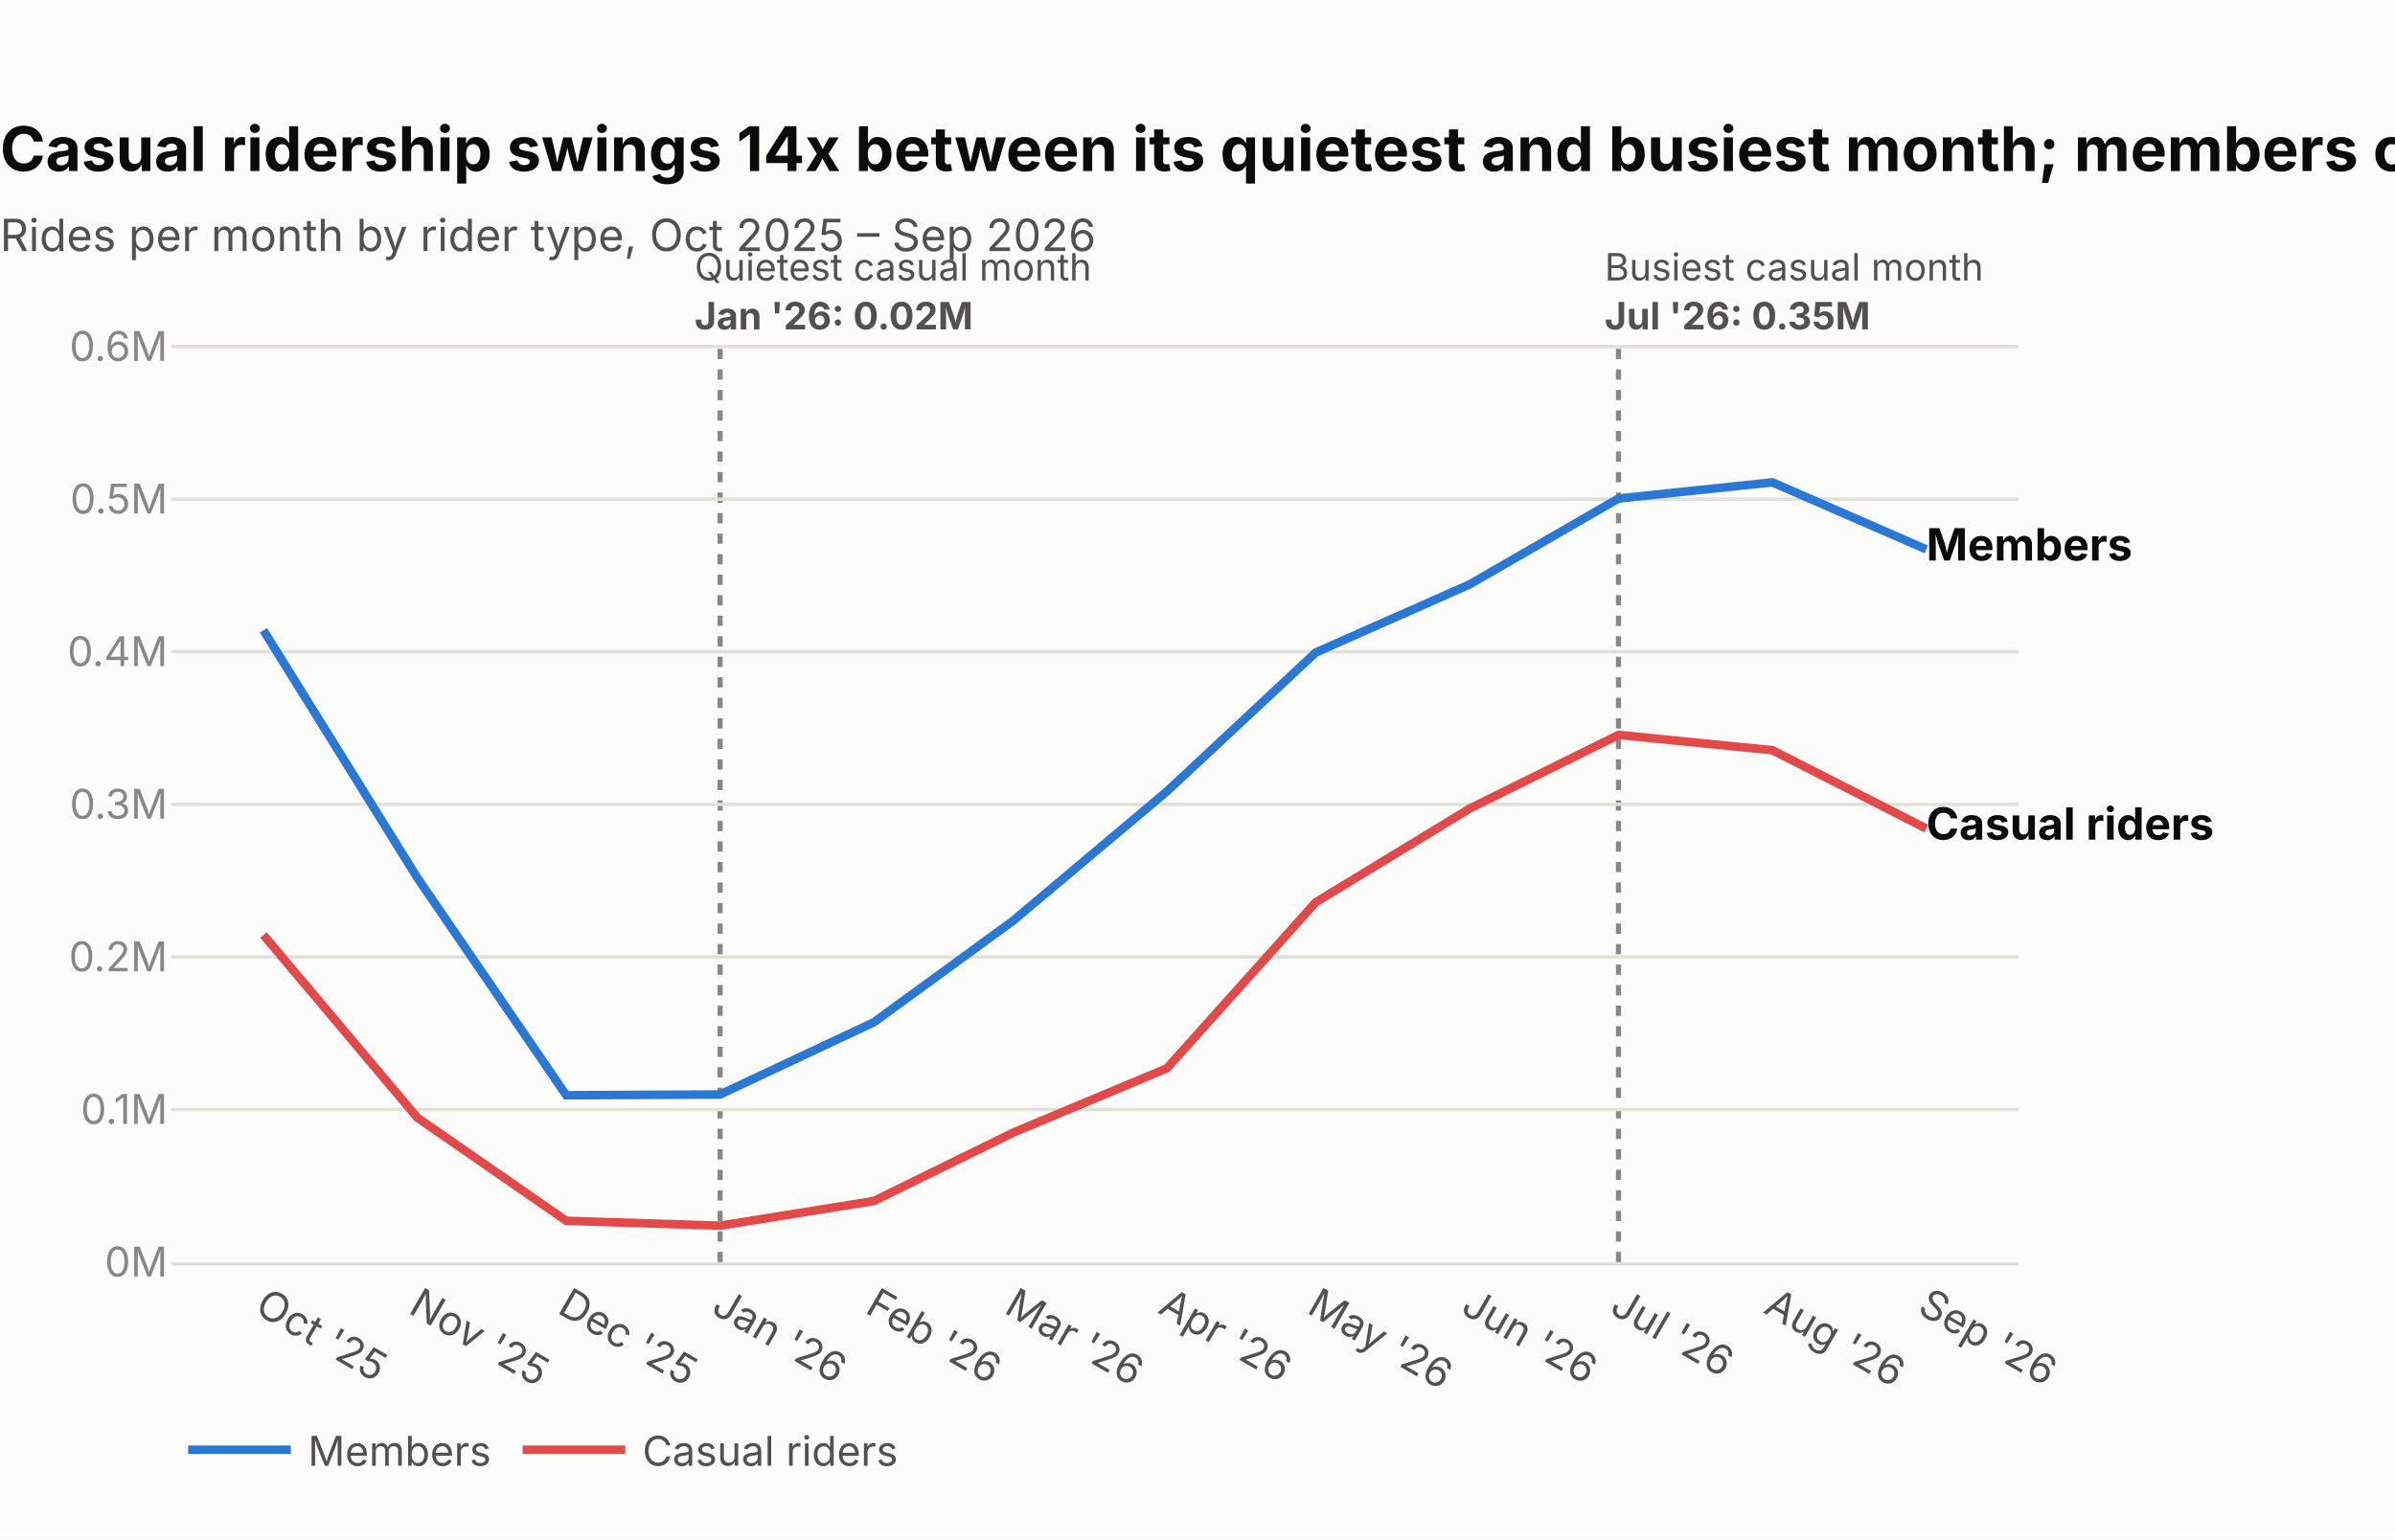
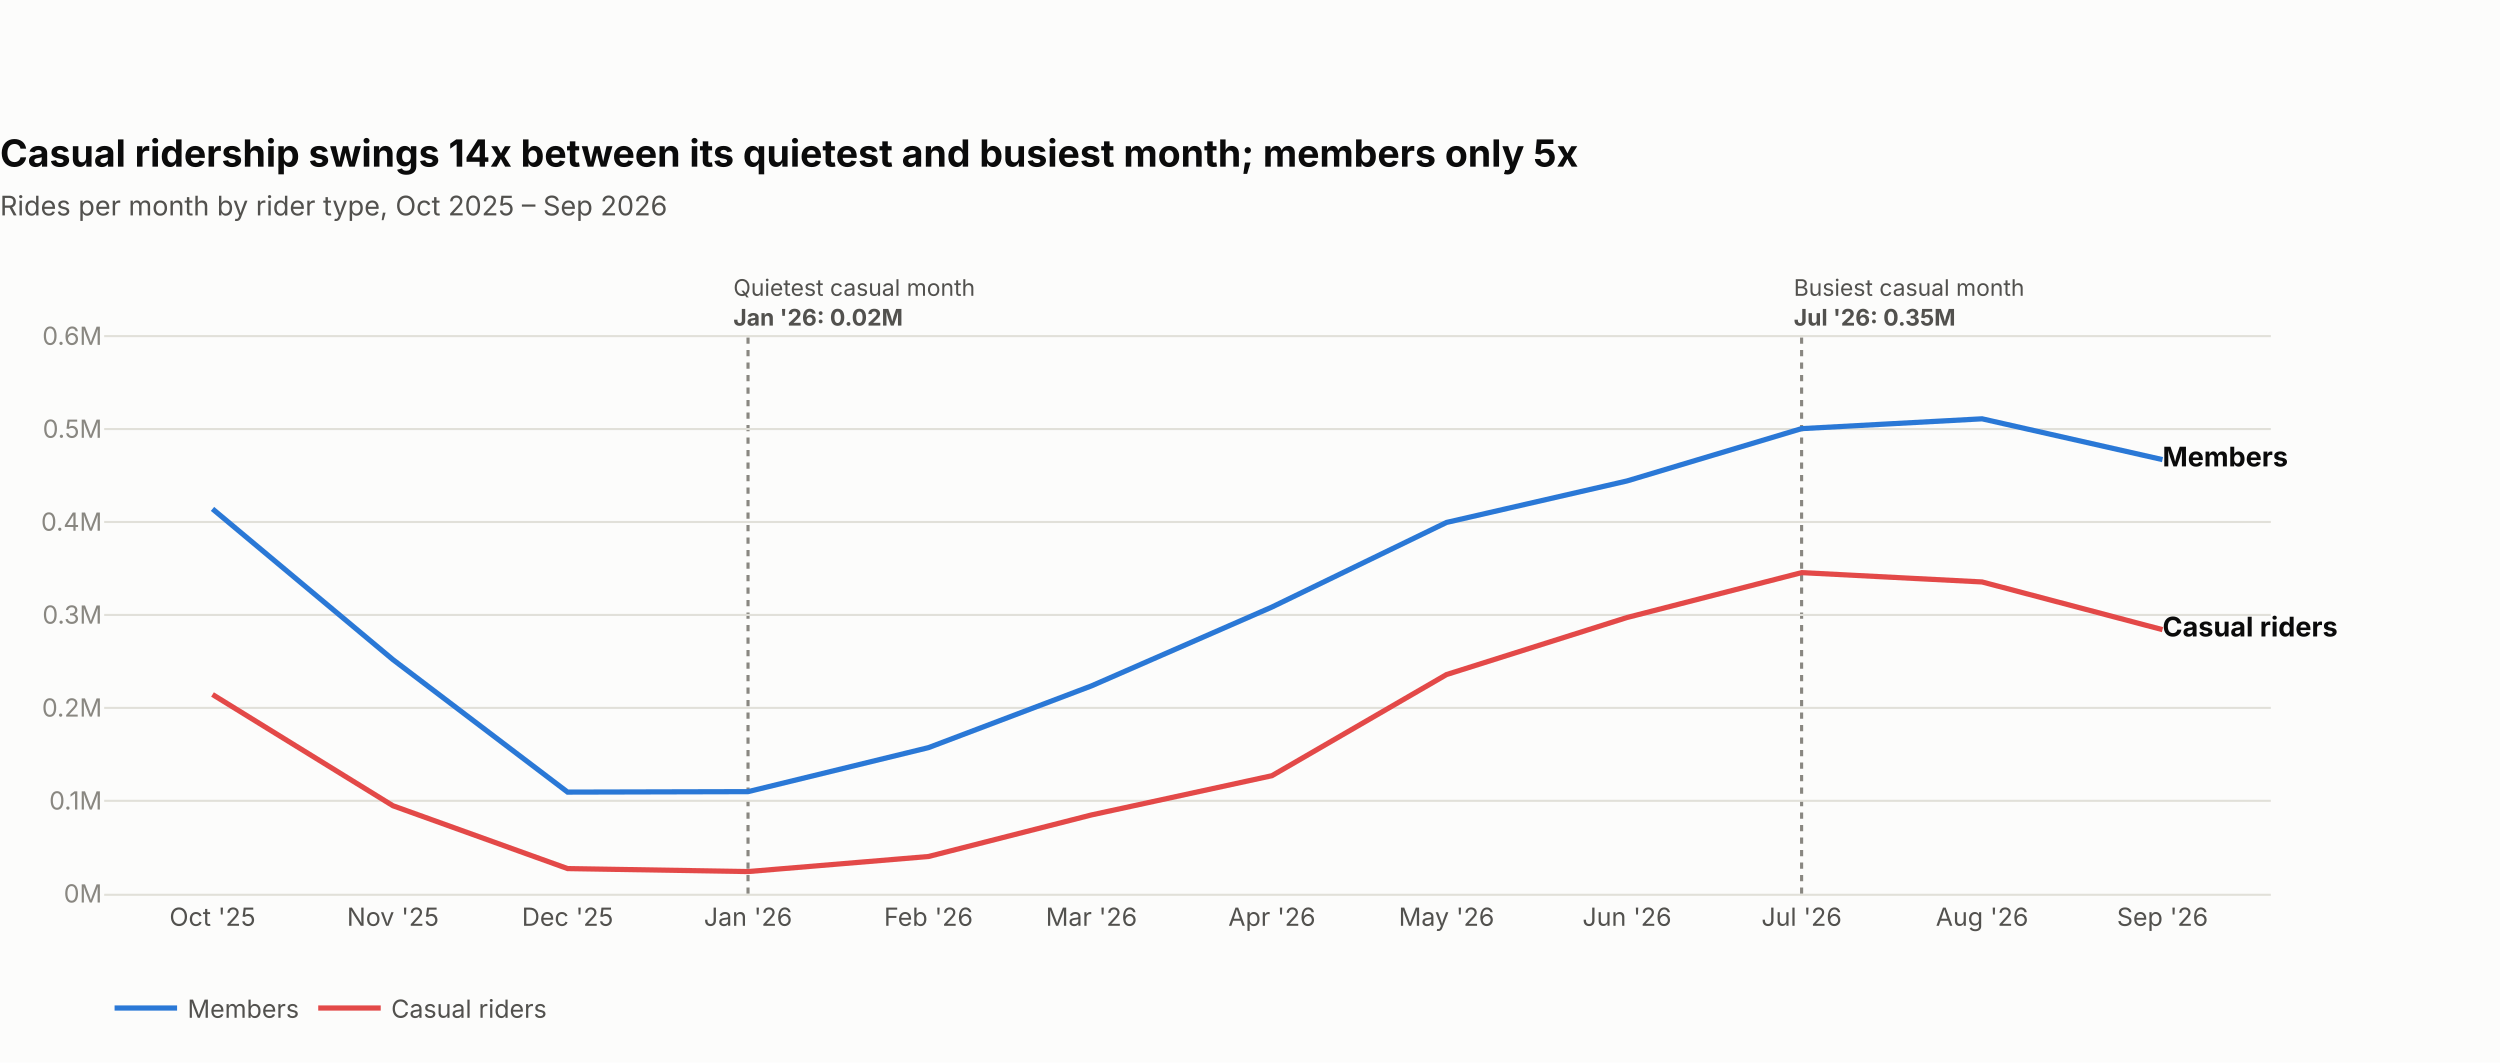
- <svg xmlns="http://www.w3.org/2000/svg" class="main-svg" width="700" height="450" style="" viewBox="0 0 700 450">
-   <rect x="0" y="0" width="700" height="450" style="fill: rgb(252, 252, 251); fill-opacity: 1;" />
-   <defs id="defs-ab6449">
+ <svg xmlns="http://www.w3.org/2000/svg" class="main-svg" width="1200" height="510" style="" viewBox="0 0 1200 510">
+   <rect x="0" y="0" width="1200" height="510" style="fill: rgb(252, 252, 251); fill-opacity: 1;" />
+   <defs id="defs-b9d9d6">
    <g class="clips">
-       <clipPath id="clipab6449xyplot" class="plotclip">
-         <rect width="540" height="269" />
-       </clipPath>
-       <clipPath class="axesclip" id="clipab6449x">
-         <rect x="50" y="0" width="540" height="450" />
-       </clipPath>
-       <clipPath class="axesclip" id="clipab6449y">
-         <rect x="0" y="100" width="700" height="269" />
-       </clipPath>
-       <clipPath class="axesclip" id="clipab6449xy">
-         <rect x="50" y="100" width="540" height="269" />
+       <clipPath id="clipb9d9d6xyplot" class="plotclip">
+         <rect width="1040" height="269" />
+       </clipPath>
+       <clipPath class="axesclip" id="clipb9d9d6x">
+         <rect x="50" y="0" width="1040" height="510" />
+       </clipPath>
+       <clipPath class="axesclip" id="clipb9d9d6y">
+         <rect x="0" y="160" width="1200" height="269" />
+       </clipPath>
+       <clipPath class="axesclip" id="clipb9d9d6xy">
+         <rect x="50" y="160" width="1040" height="269" />
      </clipPath>
    </g>
    <g class="gradients" />
    <g class="patterns" />
  </defs>
  <g class="bglayer" />
  <g class="layer-below">
    <g class="imagelayer" />
    <g class="shapelayer">
-       <g class="shape-group" data-index="0" clip-path="url(#clipab6449x)">
-         <path data-index="0" fill-rule="evenodd" d="M473.05,369L473.05,100" style="opacity: 1; stroke: rgb(137, 135, 129); stroke-opacity: 1; fill: rgb(0, 0, 0); fill-opacity: 0; stroke-dasharray: 3px, 3px; stroke-width: 1.5px;" />
-       </g>
-       <g class="shape-group" data-index="1" clip-path="url(#clipab6449x)">
-         <path data-index="1" fill-rule="evenodd" d="M210.47,369L210.47,100" style="opacity: 1; stroke: rgb(137, 135, 129); stroke-opacity: 1; fill: rgb(0, 0, 0); fill-opacity: 0; stroke-dasharray: 3px, 3px; stroke-width: 1.5px;" />
+       <g class="shape-group" data-index="0" clip-path="url(#clipb9d9d6x)">
+         <path data-index="0" fill-rule="evenodd" d="M864.77,429L864.77,160" style="opacity: 1; stroke: rgb(137, 135, 129); stroke-opacity: 1; fill: rgb(0, 0, 0); fill-opacity: 0; stroke-dasharray: 3px, 3px; stroke-width: 1.5px;" />
+       </g>
+       <g class="shape-group" data-index="1" clip-path="url(#clipb9d9d6x)">
+         <path data-index="1" fill-rule="evenodd" d="M359.05,429L359.05,160" style="opacity: 1; stroke: rgb(137, 135, 129); stroke-opacity: 1; fill: rgb(0, 0, 0); fill-opacity: 0; stroke-dasharray: 3px, 3px; stroke-width: 1.5px;" />
      </g>
    </g>
  </g>
  <g class="cartesianlayer">
    <g class="subplot xy">
      <g class="layer-subplot">
        <g class="shapelayer" />
        <g class="imagelayer" />
      </g>
      <g class="minor-gridlayer">
        <g class="x" />
        <g class="y" />
      </g>
      <g class="gridlayer">
        <g class="x" />
        <g class="y">
-           <path class="ygrid crisp" transform="translate(0,324.39)" d="M50,0h540" style="stroke: rgb(225, 224, 217); stroke-opacity: 1; stroke-width: 1px;" />
-           <path class="ygrid crisp" transform="translate(0,279.78)" d="M50,0h540" style="stroke: rgb(225, 224, 217); stroke-opacity: 1; stroke-width: 1px;" />
-           <path class="ygrid crisp" transform="translate(0,235.17)" d="M50,0h540" style="stroke: rgb(225, 224, 217); stroke-opacity: 1; stroke-width: 1px;" />
-           <path class="ygrid crisp" transform="translate(0,190.55)" d="M50,0h540" style="stroke: rgb(225, 224, 217); stroke-opacity: 1; stroke-width: 1px;" />
-           <path class="ygrid crisp" transform="translate(0,145.94)" d="M50,0h540" style="stroke: rgb(225, 224, 217); stroke-opacity: 1; stroke-width: 1px;" />
-           <path class="ygrid crisp" transform="translate(0,101.33)" d="M50,0h540" style="stroke: rgb(225, 224, 217); stroke-opacity: 1; stroke-width: 1px;" />
+           <path class="ygrid crisp" transform="translate(0,384.39)" d="M50,0h1040" style="stroke: rgb(225, 224, 217); stroke-opacity: 1; stroke-width: 1px;" />
+           <path class="ygrid crisp" transform="translate(0,339.78)" d="M50,0h1040" style="stroke: rgb(225, 224, 217); stroke-opacity: 1; stroke-width: 1px;" />
+           <path class="ygrid crisp" transform="translate(0,295.17)" d="M50,0h1040" style="stroke: rgb(225, 224, 217); stroke-opacity: 1; stroke-width: 1px;" />
+           <path class="ygrid crisp" transform="translate(0,250.55)" d="M50,0h1040" style="stroke: rgb(225, 224, 217); stroke-opacity: 1; stroke-width: 1px;" />
+           <path class="ygrid crisp" transform="translate(0,205.94)" d="M50,0h1040" style="stroke: rgb(225, 224, 217); stroke-opacity: 1; stroke-width: 1px;" />
+           <path class="ygrid crisp" transform="translate(0,161.33)" d="M50,0h1040" style="stroke: rgb(225, 224, 217); stroke-opacity: 1; stroke-width: 1px;" />
        </g>
      </g>
      <g class="zerolinelayer" />
      <g class="layer-between">
        <g class="shapelayer" />
        <g class="imagelayer" />
      </g>
      <path class="xlines-below" />
      <path class="ylines-below" />
      <g class="overlines-below" />
      <g class="xaxislayer-below" />
      <g class="yaxislayer-below" />
      <g class="overaxes-below" />
      <g class="overplot">
-         <g class="xy" transform="translate(50,100)">
+         <g class="xy" transform="translate(50,160)">
          <g class="scatterlayer mlayer">
-             <g class="trace scatter traceb014a9" style="stroke-miterlimit: 2; opacity: 1;">
-               <g class="fills" clip-path="url(#clipab6449xyplot)" />
+             <g class="trace scatter trace6aaed3" style="stroke-miterlimit: 2; opacity: 1;">
+               <g class="fills" clip-path="url(#clipb9d9d6xyplot)" />
              <g class="errorbars" />
              <g class="lines">
-                 <path class="js-line" d="M27,84.27L71.97,156.62L115.5,220.21L160.47,219.99L205.44,198.86L246.06,169.23L291.04,131.39L334.56,90.77L379.53,70.86L423.05,45.74L468.03,41.03L513,60.62" clip-path="url(#clipab6449xyplot)" style="vector-effect: none; fill: none; stroke: rgb(42, 120, 214); stroke-opacity: 1; stroke-width: 2.5px; opacity: 1;" />
+                 <path class="js-line" d="M52,84.27L138.61,156.62L222.44,220.21L309.05,219.99L395.67,198.86L473.9,169.23L560.51,131.39L644.33,90.77L730.95,70.86L814.77,45.74L901.39,41.03L988,60.62" clip-path="url(#clipb9d9d6xyplot)" style="vector-effect: none; fill: none; stroke: rgb(42, 120, 214); stroke-opacity: 1; stroke-width: 2.5px; opacity: 1;" />
              </g>
              <g class="points" />
              <g class="text">
                <g class="textpoint" />
                <g class="textpoint" />
                <g class="textpoint" />
                <g class="textpoint" />
                <g class="textpoint" />
                <g class="textpoint" />
                <g class="textpoint" />
                <g class="textpoint" />
                <g class="textpoint" />
                <g class="textpoint" />
                <g class="textpoint" />
                <g class="textpoint" transform="translate(0,3.25)">
-                   <text x="513" y="60.62" text-anchor="start" style="font-family: system-ui, -apple-system, 'Segoe UI', sans-serif; font-size: 13px; fill: rgb(11, 11, 11); fill-opacity: 1; white-space: pre;">
+                   <text x="988" y="60.62" text-anchor="start" style="font-family: system-ui, -apple-system, 'Segoe UI', sans-serif; font-size: 13px; fill: rgb(11, 11, 11); fill-opacity: 1; white-space: pre;">
                    <tspan style="font-weight:bold">Members</tspan>
                  </text>
                </g>
              </g>
            </g>
-             <g class="trace scatter trace4d5293" style="stroke-miterlimit: 2; opacity: 1;">
-               <g class="fills" clip-path="url(#clipab6449xyplot)" />
+             <g class="trace scatter trace2d2a6f" style="stroke-miterlimit: 2; opacity: 1;">
+               <g class="fills" clip-path="url(#clipb9d9d6xyplot)" />
              <g class="errorbars" />
              <g class="lines">
-                 <path class="js-line" d="M27,173.36L71.97,226.76L115.5,256.92L160.47,258.35L205.44,251.12L246.06,231.17L291.04,212.34L334.56,163.79L379.53,136.41L423.05,114.86L468.03,119.34L513,142.24" clip-path="url(#clipab6449xyplot)" style="vector-effect: none; fill: none; stroke: rgb(227, 73, 72); stroke-opacity: 1; stroke-width: 2.5px; opacity: 1;" />
+                 <path class="js-line" d="M52,173.36L138.61,226.76L222.44,256.92L309.05,258.35L395.67,251.12L473.9,231.17L560.51,212.34L644.33,163.79L730.95,136.41L814.77,114.86L901.39,119.34L988,142.24" clip-path="url(#clipb9d9d6xyplot)" style="vector-effect: none; fill: none; stroke: rgb(227, 73, 72); stroke-opacity: 1; stroke-width: 2.5px; opacity: 1;" />
              </g>
              <g class="points" />
              <g class="text">
                <g class="textpoint" />
                <g class="textpoint" />
                <g class="textpoint" />
                <g class="textpoint" />
                <g class="textpoint" />
                <g class="textpoint" />
                <g class="textpoint" />
                <g class="textpoint" />
                <g class="textpoint" />
                <g class="textpoint" />
                <g class="textpoint" />
                <g class="textpoint" transform="translate(0,3.25)">
-                   <text x="513" y="142.24" text-anchor="start" style="font-family: system-ui, -apple-system, 'Segoe UI', sans-serif; font-size: 13px; fill: rgb(11, 11, 11); fill-opacity: 1; white-space: pre;">
+                   <text x="988" y="142.24" text-anchor="start" style="font-family: system-ui, -apple-system, 'Segoe UI', sans-serif; font-size: 13px; fill: rgb(11, 11, 11); fill-opacity: 1; white-space: pre;">
                    <tspan style="font-weight:bold">Casual riders</tspan>
                  </text>
                </g>
              </g>
            </g>
          </g>
        </g>
      </g>
      <g class="zerolinelayer-above" />
-       <path class="xlines-above crisp" d="M50,369.5H590" style="fill: none; stroke-width: 1px; stroke: rgb(225, 224, 217); stroke-opacity: 1;" />
+       <path class="xlines-above crisp" d="M50,429.5H1090" style="fill: none; stroke-width: 1px; stroke: rgb(225, 224, 217); stroke-opacity: 1;" />
      <path class="ylines-above crisp" d="M0,0" style="fill: none;" />
      <g class="overlines-above" />
      <g class="xaxislayer-above">
        <g class="xtick">
-           <text text-anchor="start" x="0" y="384.4" transform="translate(77,0) rotate(30,0,378.4)" style="font-family: system-ui, -apple-system, 'Segoe UI', sans-serif; font-size: 12px; fill: rgb(82, 81, 78); fill-opacity: 1; white-space: pre;">Oct '25</text>
-         </g>
-         <g class="xtick">
-           <text text-anchor="start" x="0" y="384.4" style="font-family: system-ui, -apple-system, 'Segoe UI', sans-serif; font-size: 12px; fill: rgb(82, 81, 78); fill-opacity: 1; white-space: pre;" transform="translate(121.97,0) rotate(30,0,378.4)">Nov '25</text>
-         </g>
-         <g class="xtick">
-           <text text-anchor="start" x="0" y="384.4" style="font-family: system-ui, -apple-system, 'Segoe UI', sans-serif; font-size: 12px; fill: rgb(82, 81, 78); fill-opacity: 1; white-space: pre;" transform="translate(165.5,0) rotate(30,0,378.4)">Dec '25</text>
-         </g>
-         <g class="xtick">
-           <text text-anchor="start" x="0" y="384.4" style="font-family: system-ui, -apple-system, 'Segoe UI', sans-serif; font-size: 12px; fill: rgb(82, 81, 78); fill-opacity: 1; white-space: pre;" transform="translate(210.47,0) rotate(30,0,378.4)">Jan '26</text>
-         </g>
-         <g class="xtick">
-           <text text-anchor="start" x="0" y="384.4" style="font-family: system-ui, -apple-system, 'Segoe UI', sans-serif; font-size: 12px; fill: rgb(82, 81, 78); fill-opacity: 1; white-space: pre;" transform="translate(255.44,0) rotate(30,0,378.4)">Feb '26</text>
-         </g>
-         <g class="xtick">
-           <text text-anchor="start" x="0" y="384.4" style="font-family: system-ui, -apple-system, 'Segoe UI', sans-serif; font-size: 12px; fill: rgb(82, 81, 78); fill-opacity: 1; white-space: pre;" transform="translate(296.06,0) rotate(30,0,378.4)">Mar '26</text>
-         </g>
-         <g class="xtick">
-           <text text-anchor="start" x="0" y="384.4" style="font-family: system-ui, -apple-system, 'Segoe UI', sans-serif; font-size: 12px; fill: rgb(82, 81, 78); fill-opacity: 1; white-space: pre;" transform="translate(341.04,0) rotate(30,0,378.4)">Apr '26</text>
-         </g>
-         <g class="xtick">
-           <text text-anchor="start" x="0" y="384.4" style="font-family: system-ui, -apple-system, 'Segoe UI', sans-serif; font-size: 12px; fill: rgb(82, 81, 78); fill-opacity: 1; white-space: pre;" transform="translate(384.56,0) rotate(30,0,378.4)">May '26</text>
-         </g>
-         <g class="xtick">
-           <text text-anchor="start" x="0" y="384.4" style="font-family: system-ui, -apple-system, 'Segoe UI', sans-serif; font-size: 12px; fill: rgb(82, 81, 78); fill-opacity: 1; white-space: pre;" transform="translate(429.53,0) rotate(30,0,378.4)">Jun '26</text>
-         </g>
-         <g class="xtick">
-           <text text-anchor="start" x="0" y="384.4" style="font-family: system-ui, -apple-system, 'Segoe UI', sans-serif; font-size: 12px; fill: rgb(82, 81, 78); fill-opacity: 1; white-space: pre;" transform="translate(473.05,0) rotate(30,0,378.4)">Jul '26</text>
-         </g>
-         <g class="xtick">
-           <text text-anchor="start" x="0" y="384.4" style="font-family: system-ui, -apple-system, 'Segoe UI', sans-serif; font-size: 12px; fill: rgb(82, 81, 78); fill-opacity: 1; white-space: pre;" transform="translate(518.03,0) rotate(30,0,378.4)">Aug '26</text>
-         </g>
-         <g class="xtick">
-           <text text-anchor="start" x="0" y="384.4" style="font-family: system-ui, -apple-system, 'Segoe UI', sans-serif; font-size: 12px; fill: rgb(82, 81, 78); fill-opacity: 1; white-space: pre;" transform="translate(563,0) rotate(30,0,378.4)">Sep '26</text>
+           <text text-anchor="middle" x="0" y="444.4" transform="translate(102,0)" style="font-family: system-ui, -apple-system, 'Segoe UI', sans-serif; font-size: 12px; fill: rgb(82, 81, 78); fill-opacity: 1; white-space: pre;">Oct '25</text>
+         </g>
+         <g class="xtick">
+           <text text-anchor="middle" x="0" y="444.4" style="font-family: system-ui, -apple-system, 'Segoe UI', sans-serif; font-size: 12px; fill: rgb(82, 81, 78); fill-opacity: 1; white-space: pre;" transform="translate(188.61,0)">Nov '25</text>
+         </g>
+         <g class="xtick">
+           <text text-anchor="middle" x="0" y="444.4" style="font-family: system-ui, -apple-system, 'Segoe UI', sans-serif; font-size: 12px; fill: rgb(82, 81, 78); fill-opacity: 1; white-space: pre;" transform="translate(272.44,0)">Dec '25</text>
+         </g>
+         <g class="xtick">
+           <text text-anchor="middle" x="0" y="444.4" style="font-family: system-ui, -apple-system, 'Segoe UI', sans-serif; font-size: 12px; fill: rgb(82, 81, 78); fill-opacity: 1; white-space: pre;" transform="translate(359.05,0)">Jan '26</text>
+         </g>
+         <g class="xtick">
+           <text text-anchor="middle" x="0" y="444.4" style="font-family: system-ui, -apple-system, 'Segoe UI', sans-serif; font-size: 12px; fill: rgb(82, 81, 78); fill-opacity: 1; white-space: pre;" transform="translate(445.67,0)">Feb '26</text>
+         </g>
+         <g class="xtick">
+           <text text-anchor="middle" x="0" y="444.4" style="font-family: system-ui, -apple-system, 'Segoe UI', sans-serif; font-size: 12px; fill: rgb(82, 81, 78); fill-opacity: 1; white-space: pre;" transform="translate(523.9,0)">Mar '26</text>
+         </g>
+         <g class="xtick">
+           <text text-anchor="middle" x="0" y="444.4" style="font-family: system-ui, -apple-system, 'Segoe UI', sans-serif; font-size: 12px; fill: rgb(82, 81, 78); fill-opacity: 1; white-space: pre;" transform="translate(610.51,0)">Apr '26</text>
+         </g>
+         <g class="xtick">
+           <text text-anchor="middle" x="0" y="444.4" style="font-family: system-ui, -apple-system, 'Segoe UI', sans-serif; font-size: 12px; fill: rgb(82, 81, 78); fill-opacity: 1; white-space: pre;" transform="translate(694.33,0)">May '26</text>
+         </g>
+         <g class="xtick">
+           <text text-anchor="middle" x="0" y="444.4" style="font-family: system-ui, -apple-system, 'Segoe UI', sans-serif; font-size: 12px; fill: rgb(82, 81, 78); fill-opacity: 1; white-space: pre;" transform="translate(780.95,0)">Jun '26</text>
+         </g>
+         <g class="xtick">
+           <text text-anchor="middle" x="0" y="444.4" style="font-family: system-ui, -apple-system, 'Segoe UI', sans-serif; font-size: 12px; fill: rgb(82, 81, 78); fill-opacity: 1; white-space: pre;" transform="translate(864.77,0)">Jul '26</text>
+         </g>
+         <g class="xtick">
+           <text text-anchor="middle" x="0" y="444.4" style="font-family: system-ui, -apple-system, 'Segoe UI', sans-serif; font-size: 12px; fill: rgb(82, 81, 78); fill-opacity: 1; white-space: pre;" transform="translate(951.39,0)">Aug '26</text>
+         </g>
+         <g class="xtick">
+           <text text-anchor="middle" x="0" y="444.4" style="font-family: system-ui, -apple-system, 'Segoe UI', sans-serif; font-size: 12px; fill: rgb(82, 81, 78); fill-opacity: 1; white-space: pre;" transform="translate(1038,0)">Sep '26</text>
        </g>
      </g>
      <g class="yaxislayer-above">
        <g class="ytick">
-           <text text-anchor="end" x="49" y="4.2" transform="translate(0,369)" style="font-family: system-ui, -apple-system, 'Segoe UI', sans-serif; font-size: 12px; fill: rgb(137, 135, 129); fill-opacity: 1; white-space: pre;">0M</text>
-         </g>
-         <g class="ytick">
-           <text text-anchor="end" x="49" y="4.2" style="font-family: system-ui, -apple-system, 'Segoe UI', sans-serif; font-size: 12px; fill: rgb(137, 135, 129); fill-opacity: 1; white-space: pre;" transform="translate(0,324.39)">0.1M</text>
-         </g>
-         <g class="ytick">
-           <text text-anchor="end" x="49" y="4.2" style="font-family: system-ui, -apple-system, 'Segoe UI', sans-serif; font-size: 12px; fill: rgb(137, 135, 129); fill-opacity: 1; white-space: pre;" transform="translate(0,279.78)">0.2M</text>
-         </g>
-         <g class="ytick">
-           <text text-anchor="end" x="49" y="4.2" style="font-family: system-ui, -apple-system, 'Segoe UI', sans-serif; font-size: 12px; fill: rgb(137, 135, 129); fill-opacity: 1; white-space: pre;" transform="translate(0,235.17)">0.3M</text>
-         </g>
-         <g class="ytick">
-           <text text-anchor="end" x="49" y="4.2" style="font-family: system-ui, -apple-system, 'Segoe UI', sans-serif; font-size: 12px; fill: rgb(137, 135, 129); fill-opacity: 1; white-space: pre;" transform="translate(0,190.55)">0.4M</text>
-         </g>
-         <g class="ytick">
-           <text text-anchor="end" x="49" y="4.2" style="font-family: system-ui, -apple-system, 'Segoe UI', sans-serif; font-size: 12px; fill: rgb(137, 135, 129); fill-opacity: 1; white-space: pre;" transform="translate(0,145.94)">0.5M</text>
-         </g>
-         <g class="ytick">
-           <text text-anchor="end" x="49" y="4.2" style="font-family: system-ui, -apple-system, 'Segoe UI', sans-serif; font-size: 12px; fill: rgb(137, 135, 129); fill-opacity: 1; white-space: pre;" transform="translate(0,101.33)">0.6M</text>
+           <text text-anchor="end" x="49" y="4.2" transform="translate(0,429)" style="font-family: system-ui, -apple-system, 'Segoe UI', sans-serif; font-size: 12px; fill: rgb(137, 135, 129); fill-opacity: 1; white-space: pre;">0M</text>
+         </g>
+         <g class="ytick">
+           <text text-anchor="end" x="49" y="4.2" style="font-family: system-ui, -apple-system, 'Segoe UI', sans-serif; font-size: 12px; fill: rgb(137, 135, 129); fill-opacity: 1; white-space: pre;" transform="translate(0,384.39)">0.1M</text>
+         </g>
+         <g class="ytick">
+           <text text-anchor="end" x="49" y="4.2" style="font-family: system-ui, -apple-system, 'Segoe UI', sans-serif; font-size: 12px; fill: rgb(137, 135, 129); fill-opacity: 1; white-space: pre;" transform="translate(0,339.78)">0.2M</text>
+         </g>
+         <g class="ytick">
+           <text text-anchor="end" x="49" y="4.2" style="font-family: system-ui, -apple-system, 'Segoe UI', sans-serif; font-size: 12px; fill: rgb(137, 135, 129); fill-opacity: 1; white-space: pre;" transform="translate(0,295.17)">0.3M</text>
+         </g>
+         <g class="ytick">
+           <text text-anchor="end" x="49" y="4.2" style="font-family: system-ui, -apple-system, 'Segoe UI', sans-serif; font-size: 12px; fill: rgb(137, 135, 129); fill-opacity: 1; white-space: pre;" transform="translate(0,250.55)">0.4M</text>
+         </g>
+         <g class="ytick">
+           <text text-anchor="end" x="49" y="4.2" style="font-family: system-ui, -apple-system, 'Segoe UI', sans-serif; font-size: 12px; fill: rgb(137, 135, 129); fill-opacity: 1; white-space: pre;" transform="translate(0,205.94)">0.5M</text>
+         </g>
+         <g class="ytick">
+           <text text-anchor="end" x="49" y="4.2" style="font-family: system-ui, -apple-system, 'Segoe UI', sans-serif; font-size: 12px; fill: rgb(137, 135, 129); fill-opacity: 1; white-space: pre;" transform="translate(0,161.33)">0.6M</text>
        </g>
      </g>
      <g class="overaxes-above" />
    </g>
  </g>
  <g class="polarlayer" />
  <g class="smithlayer" />
  <g class="ternarylayer" />
  <g class="geolayer" />
  <g class="funnelarealayer" />
  <g class="pielayer" />
  <g class="iciclelayer" />
  <g class="treemaplayer" />
  <g class="sunburstlayer" />
  <g class="glimages" />
-   <defs id="topdefs-ab6449">
+   <defs id="topdefs-b9d9d6">
    <g class="clips" />
-     <clipPath id="legendab6449">
+     <clipPath id="legendb9d9d6">
      <rect width="217" height="29" x="0" y="0" />
    </clipPath>
  </defs>
  <g class="layer-above">
    <g class="imagelayer" />
    <g class="shapelayer" />
  </g>
  <g class="infolayer">
-     <g class="legend" pointer-events="all" transform="translate(50,409.35)">
+     <g class="legend" pointer-events="all" transform="translate(50,469.35)">
      <rect class="bg" shape-rendering="crispEdges" style="stroke: rgb(68, 68, 68); stroke-opacity: 1; fill: rgb(252, 252, 251); fill-opacity: 1; stroke-width: 0px;" width="217" height="29" x="0" y="0" />
-       <g class="scrollbox" transform="" clip-path="url(#legendab6449)">
+       <g class="scrollbox" transform="" clip-path="url(#legendb9d9d6)">
        <g class="groups">
          <g class="traces" transform="translate(0,14.5)" style="opacity: 1;">
            <text class="legendtext" text-anchor="start" x="40" y="4.68" style="font-family: system-ui, -apple-system, 'Segoe UI', sans-serif; font-size: 12px; fill: rgb(82, 81, 78); fill-opacity: 1; white-space: pre;">Members</text>
            <g class="layers" style="opacity: 1;">
              <g class="legendfill" />
              <g class="legendlines">
                <path class="js-line" d="M5,0h30" style="fill: none; stroke: rgb(42, 120, 214); stroke-opacity: 1; stroke-width: 2.5px;" />
              </g>
              <g class="legendsymbols">
                <g class="legendpoints" />
              </g>
            </g>
            <rect class="legendtoggle" x="0" y="-9.5" width="95.25" height="19" style="fill: rgb(0, 0, 0); fill-opacity: 0;" />
          </g>
          <g class="traces" transform="translate(97.75,14.5)" style="opacity: 1;">
            <text class="legendtext" text-anchor="start" x="40" y="4.68" style="font-family: system-ui, -apple-system, 'Segoe UI', sans-serif; font-size: 12px; fill: rgb(82, 81, 78); fill-opacity: 1; white-space: pre;">Casual riders</text>
            <g class="layers" style="opacity: 1;">
              <g class="legendfill" />
              <g class="legendlines">
                <path class="js-line" d="M5,0h30" style="fill: none; stroke: rgb(227, 73, 72); stroke-opacity: 1; stroke-width: 2.5px;" />
              </g>
              <g class="legendsymbols">
                <g class="legendpoints" />
              </g>
            </g>
            <rect class="legendtoggle" x="0" y="-9.5" width="116.531" height="19" style="fill: rgb(0, 0, 0); fill-opacity: 0;" />
          </g>
        </g>
      </g>
      <rect class="scrollbar" rx="20" ry="3" width="0" height="0" style="fill: rgb(128, 139, 164); fill-opacity: 1;" x="0" y="0" />
    </g>
    <g class="g-gtitle">
-       <text class="gtitle" x="0" y="50" text-anchor="start" dy="0em" style="opacity: 1; font-family: system-ui, -apple-system, 'Segoe UI', sans-serif; font-size: 18px; fill: rgb(11, 11, 11); fill-opacity: 1; white-space: pre;">
-         <tspan class="line" dy="0em" x="0" y="50">
+       <text class="gtitle" x="0" y="80" text-anchor="start" dy="0em" style="opacity: 1; font-family: system-ui, -apple-system, 'Segoe UI', sans-serif; font-size: 18px; fill: rgb(11, 11, 11); fill-opacity: 1; white-space: pre;">
+         <tspan class="line" dy="0em" x="0" y="80">
          <tspan style="font-weight:bold">Casual ridership swings 14x between its quietest and busiest month; members only 5x</tspan>
        </tspan>
-         <tspan class="line" dy="1.3em" x="0" y="50">
+         <tspan class="line" dy="1.3em" x="0" y="80">
          <tspan style="font-size:13px; fill:#52514e">Rides per month by rider type, Oct 2025 – Sep 2026</tspan>
        </tspan>
      </text>
    </g>
    <g class="g-xtitle" />
    <g class="g-ytitle" />
    <g class="annotation" data-index="0" style="opacity: 1;">
-       <g class="annotation-text-g" transform="rotate(0,525.05,84.5)">
-         <g class="cursor-pointer" transform="translate(467,69)">
+       <g class="annotation-text-g" transform="rotate(0,916.77,144.5)">
+         <g class="cursor-pointer" transform="translate(859,129)">
          <rect class="bg" x="0.5" y="0.5" width="115" height="30" style="stroke-width: 1px; stroke: rgb(0, 0, 0); stroke-opacity: 0; fill: rgb(0, 0, 0); fill-opacity: 0;" />
          <text class="annotation-text" text-anchor="start" x="2" y="13" style="font-family: system-ui, -apple-system, 'Segoe UI', sans-serif; font-size: 11px; fill: rgb(82, 81, 78); fill-opacity: 1; white-space: pre;">
            <tspan class="line" dy="0em" x="2" y="13">Busiest casual month</tspan>
            <tspan class="line" dy="1.3em" x="2" y="13">
              <tspan style="font-weight:bold">Jul '26: 0.35M</tspan>
            </tspan>
          </text>
        </g>
      </g>
    </g>
    <g class="annotation" data-index="1" style="opacity: 1;">
-       <g class="annotation-text-g" transform="rotate(0,262.47,84.5)">
-         <g class="cursor-pointer" transform="translate(201,69)">
+       <g class="annotation-text-g" transform="rotate(0,411.05,144.5)">
+         <g class="cursor-pointer" transform="translate(350,129)">
          <rect class="bg" x="0.5" y="0.5" width="121" height="30" style="stroke-width: 1px; stroke: rgb(0, 0, 0); stroke-opacity: 0; fill: rgb(0, 0, 0); fill-opacity: 0;" />
          <text class="annotation-text" text-anchor="start" x="2" y="13" style="font-family: system-ui, -apple-system, 'Segoe UI', sans-serif; font-size: 11px; fill: rgb(82, 81, 78); fill-opacity: 1; white-space: pre;">
            <tspan class="line" dy="0em" x="2" y="13">Quietest casual month</tspan>
            <tspan class="line" dy="1.3em" x="2" y="13">
              <tspan style="font-weight:bold">Jan '26: 0.02M</tspan>
            </tspan>
          </text>
        </g>
      </g>
    </g>
  </g>
</svg>
